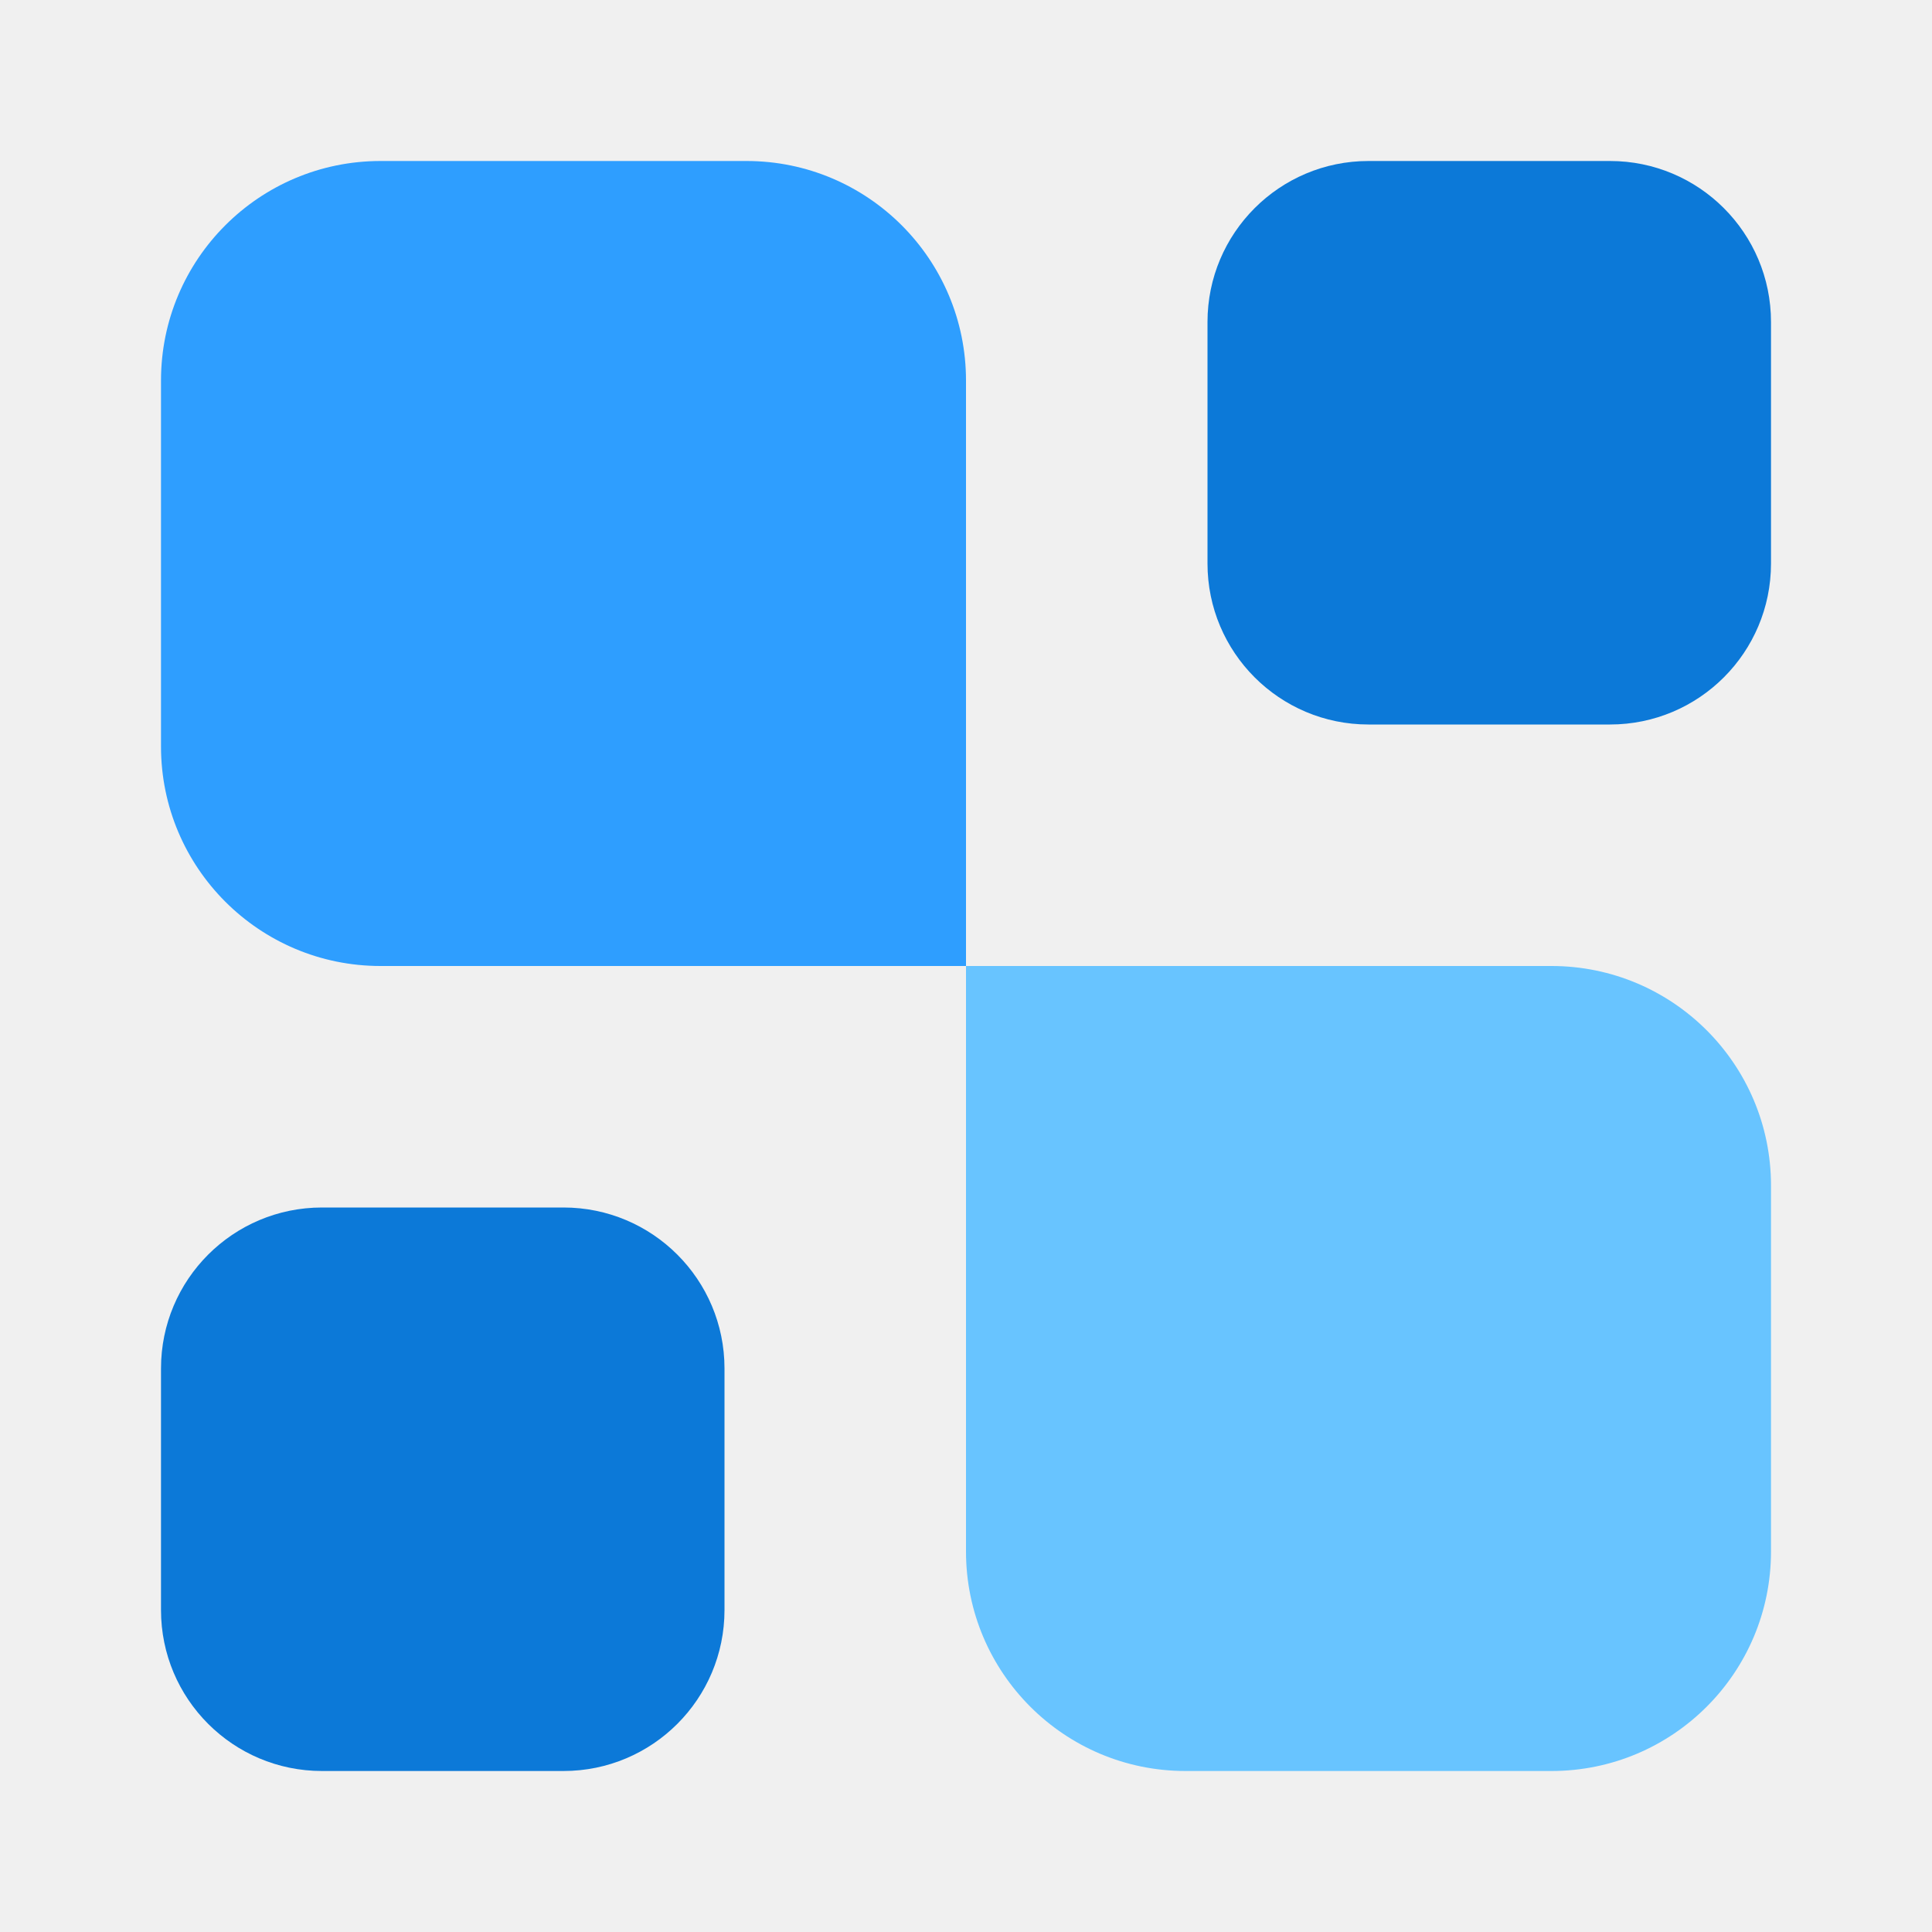
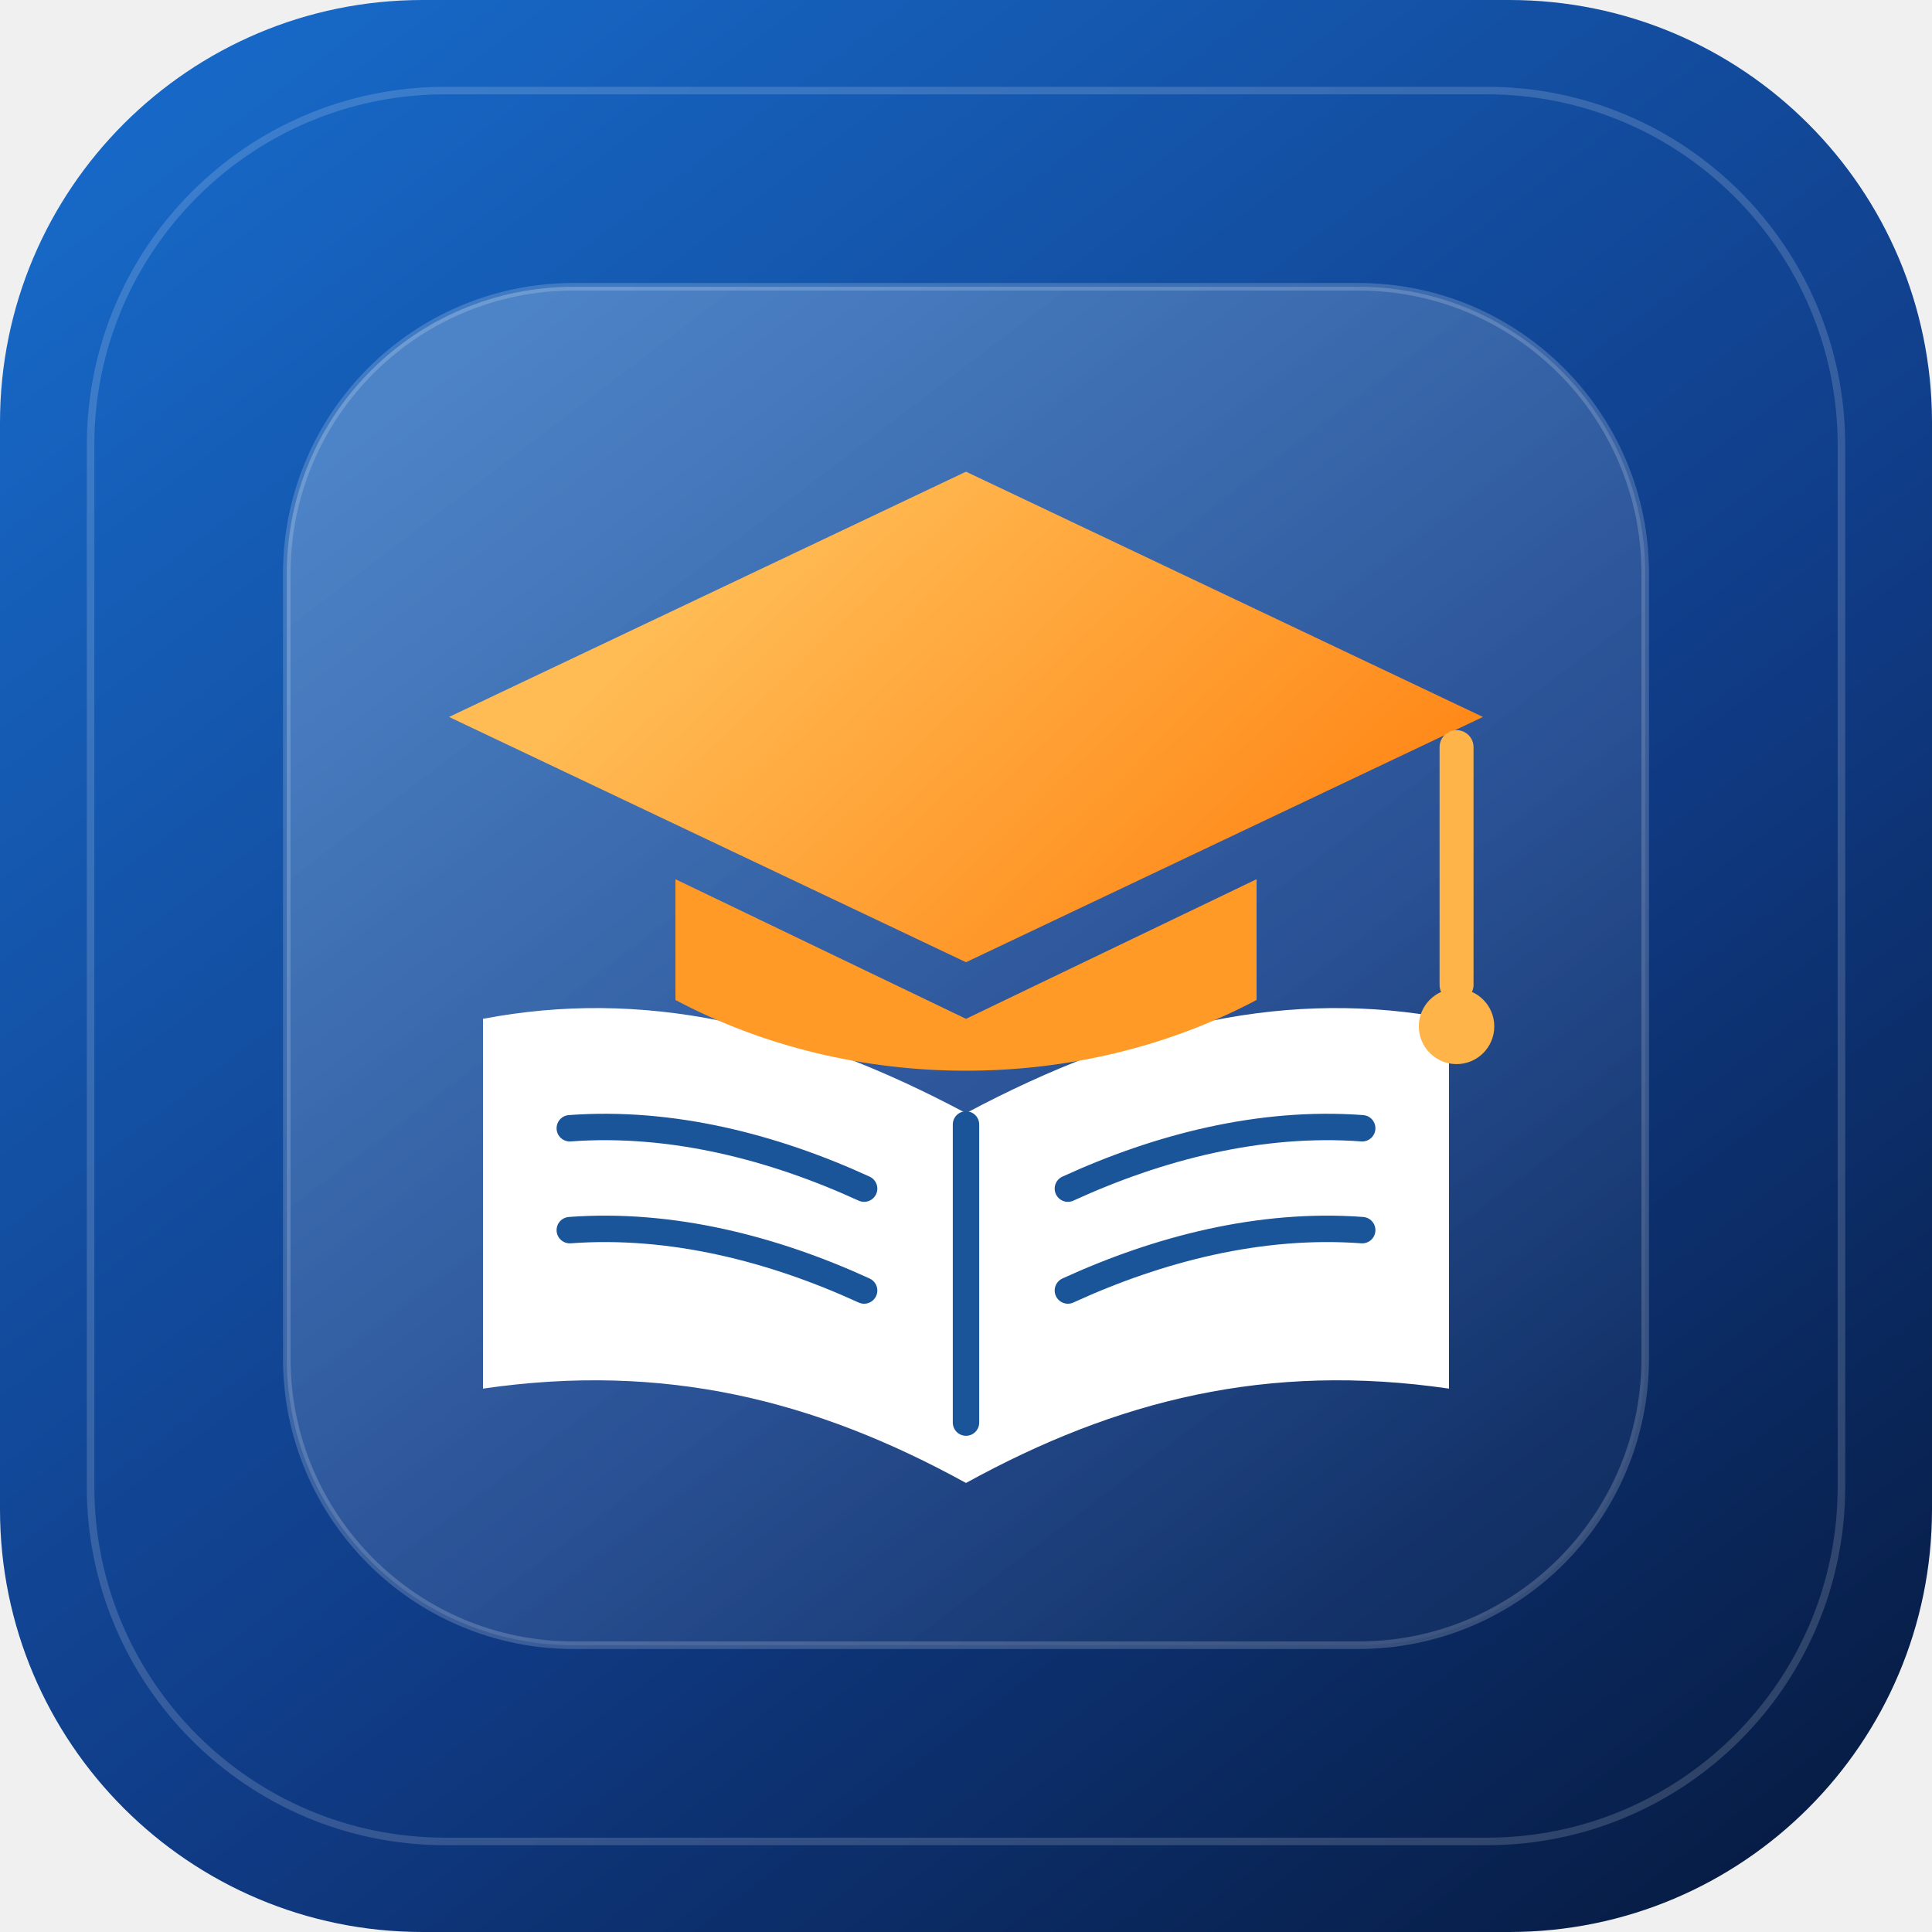
- <svg xmlns="http://www.w3.org/2000/svg" width="24" height="24" viewBox="0 0 24 24" fill="none">
-   <path d="M22 19.273C22 20.779 20.779 22 19.273 22H14.727C13.221 22 12 20.779 12 19.273V12H19.273C20.779 12 22 13.221 22 14.727V19.273Z" fill="#68C4FF" />
-   <path d="M20 2C21.105 2 22 2.895 22 4V7C22 8.105 21.105 9 20 9H17C15.895 9 15 8.105 15 7V4C15 2.895 15.895 2 17 2H20Z" fill="#0C79D8" />
-   <path d="M7 15C8.105 15 9 15.895 9 17V20C9 21.105 8.105 22 7 22H4C2.895 22 2 21.105 2 20V17C2 15.895 2.895 15 4 15H7Z" fill="#0C79D8" />
-   <path d="M12 12H4.727C3.221 12 2 10.779 2 9.273V4.727C2 3.221 3.221 2 4.727 2H9.273C10.779 2 12 3.221 12 4.727V12Z" fill="#2E9EFF" />
+ <svg xmlns="http://www.w3.org/2000/svg" viewBox="0 0 512 512" fill="none">
+   <defs>
+     <linearGradient id="bg" x1="64" y1="16" x2="440" y2="512" gradientUnits="userSpaceOnUse">
+       <stop stop-color="#1768c6" />
+       <stop offset=".58" stop-color="#103c87" />
+       <stop offset="1" stop-color="#071d46" />
+     </linearGradient>
+     <linearGradient id="glass" x1="122" y1="96" x2="370" y2="422" gradientUnits="userSpaceOnUse">
+       <stop stop-color="white" stop-opacity=".24" />
+       <stop offset="1" stop-color="white" stop-opacity=".03" />
+     </linearGradient>
+     <linearGradient id="gold" x1="195" y1="143" x2="327" y2="281" gradientUnits="userSpaceOnUse">
+       <stop stop-color="#ffbc55" />
+       <stop offset="1" stop-color="#ff8312" />
+     </linearGradient>
+   </defs>
+   <rect width="512" height="512" rx="112" fill="url(#bg)" />
+   <rect x="24" y="24" width="464" height="464" rx="94" stroke="white" stroke-opacity=".16" stroke-width="2" />
+   <rect x="76" y="76" width="360" height="360" rx="76" fill="url(#glass)" stroke="white" stroke-opacity=".18" stroke-width="2" />
+   <path d="M128 270c42-8 83 1 128 25 45-24 86-33 128-25v98c-48-7-88 3-128 25-40-22-80-32-128-25V270Z" fill="white" />
+   <path d="M256 298v79M151 299c27-2 54 5 78 16M151 326c27-2 54 5 78 16M283 315c24-11 51-18 78-16M283 342c24-11 51-18 78-16" stroke="#1b5599" stroke-width="7" stroke-linecap="round" />
+   <path d="m119 190 137-65 137 65-137 65-137-65Z" fill="url(#gold)" />
+   <path d="M179 233v32c47 25 107 25 154 0v-32l-77 37-77-37Z" fill="#ff9a26" />
+   <path d="M386 198v63" stroke="#ffb449" stroke-width="9" stroke-linecap="round" />
+   <circle cx="386" cy="272" r="10" fill="#ffb449" />
</svg>
